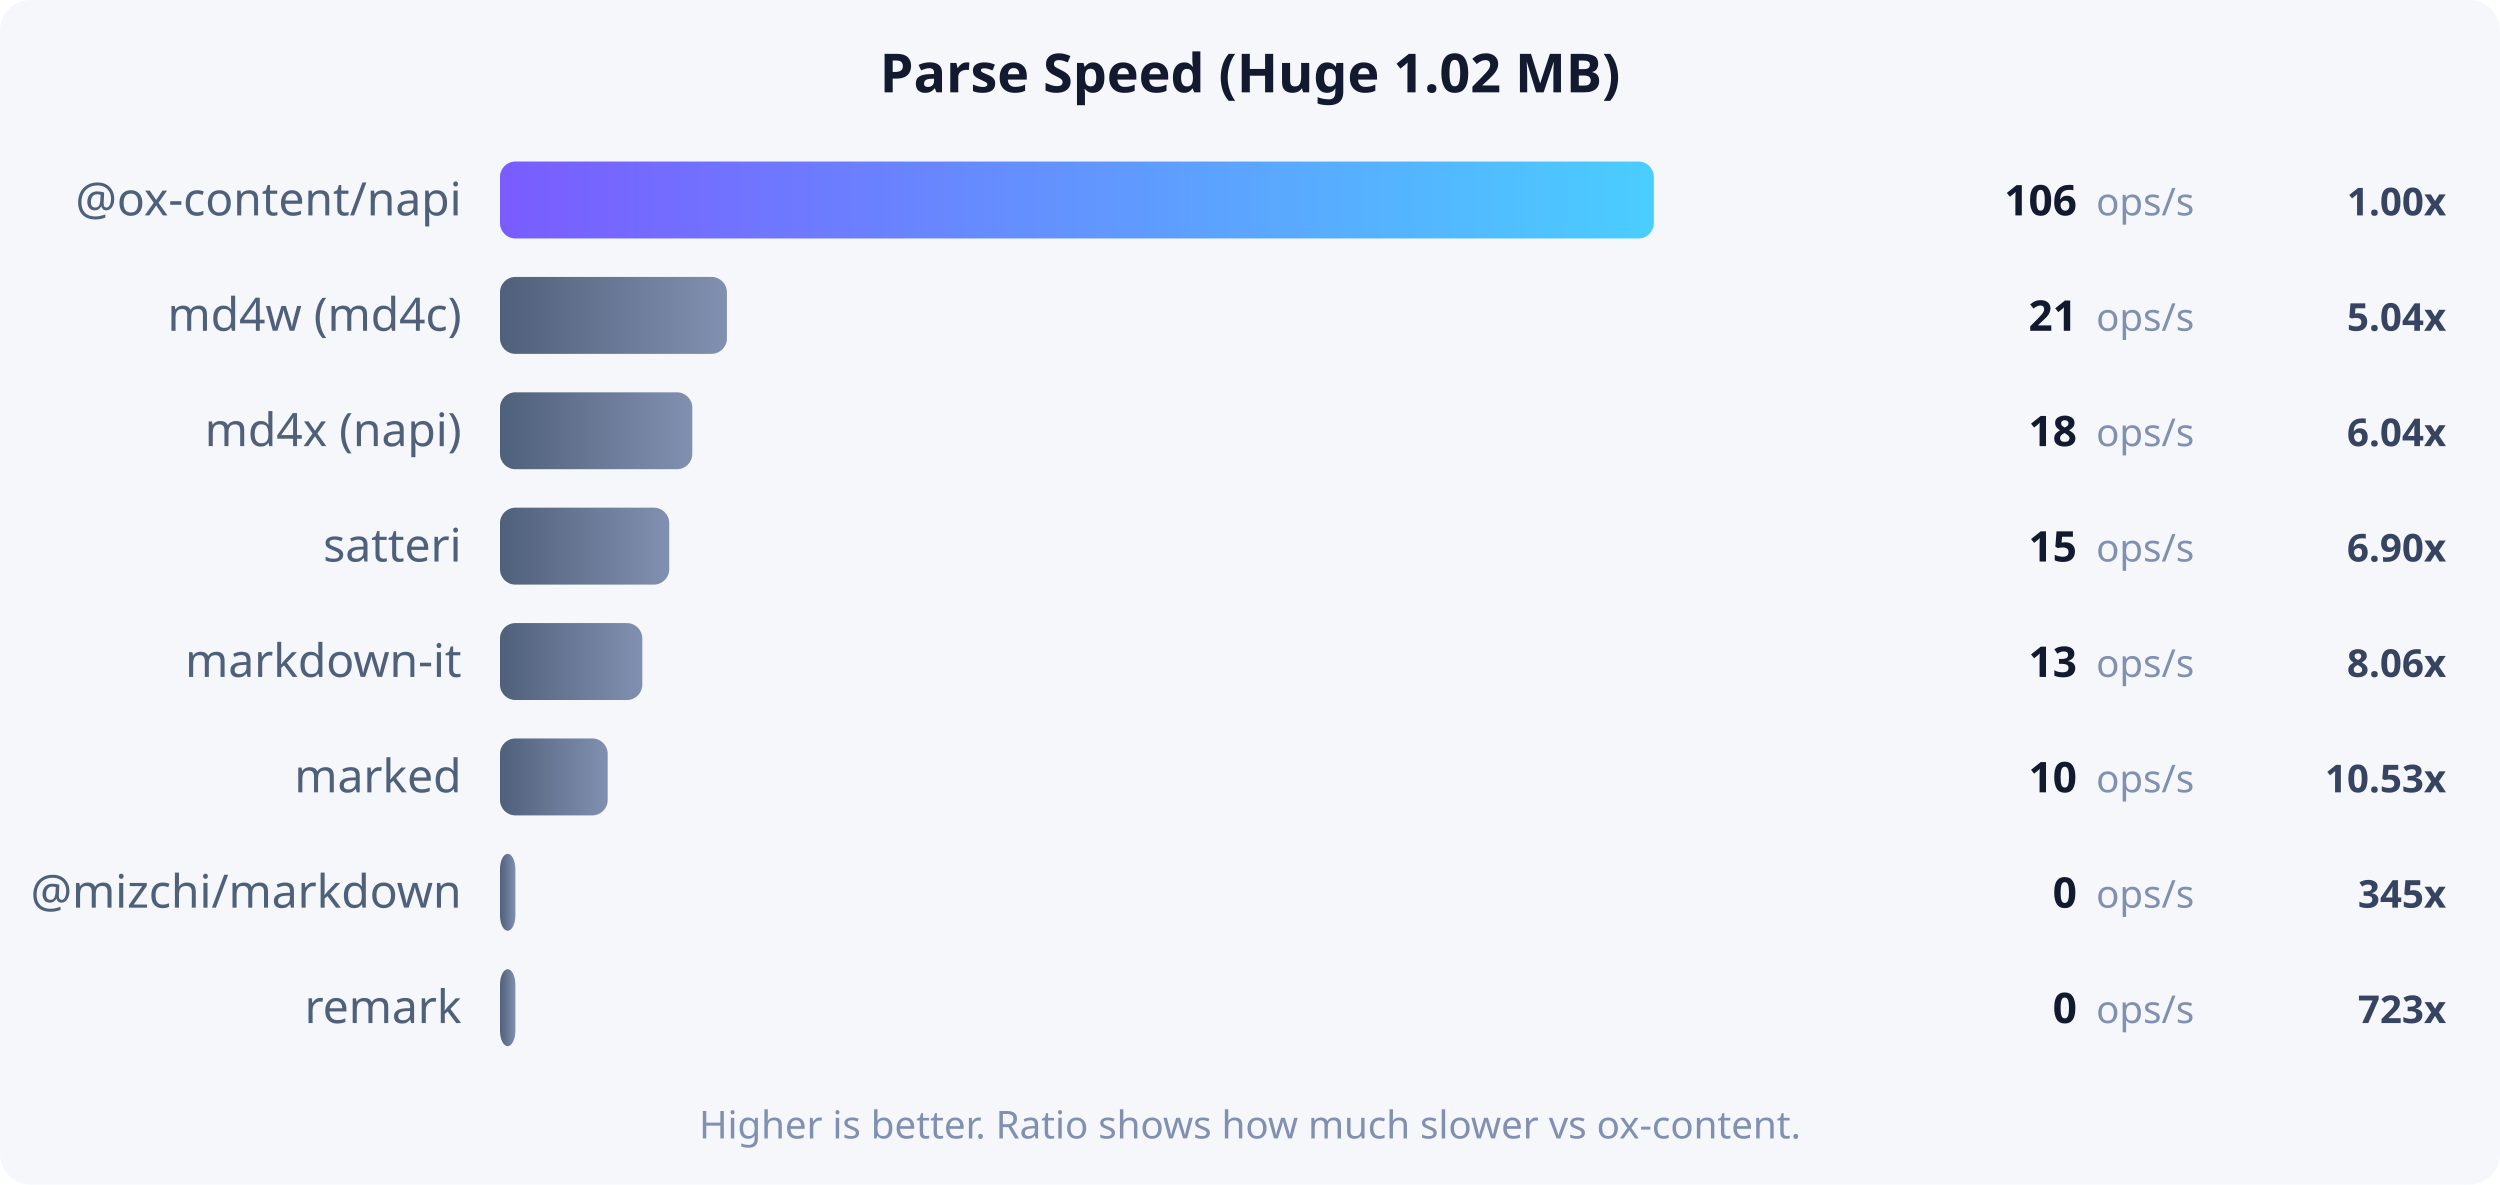
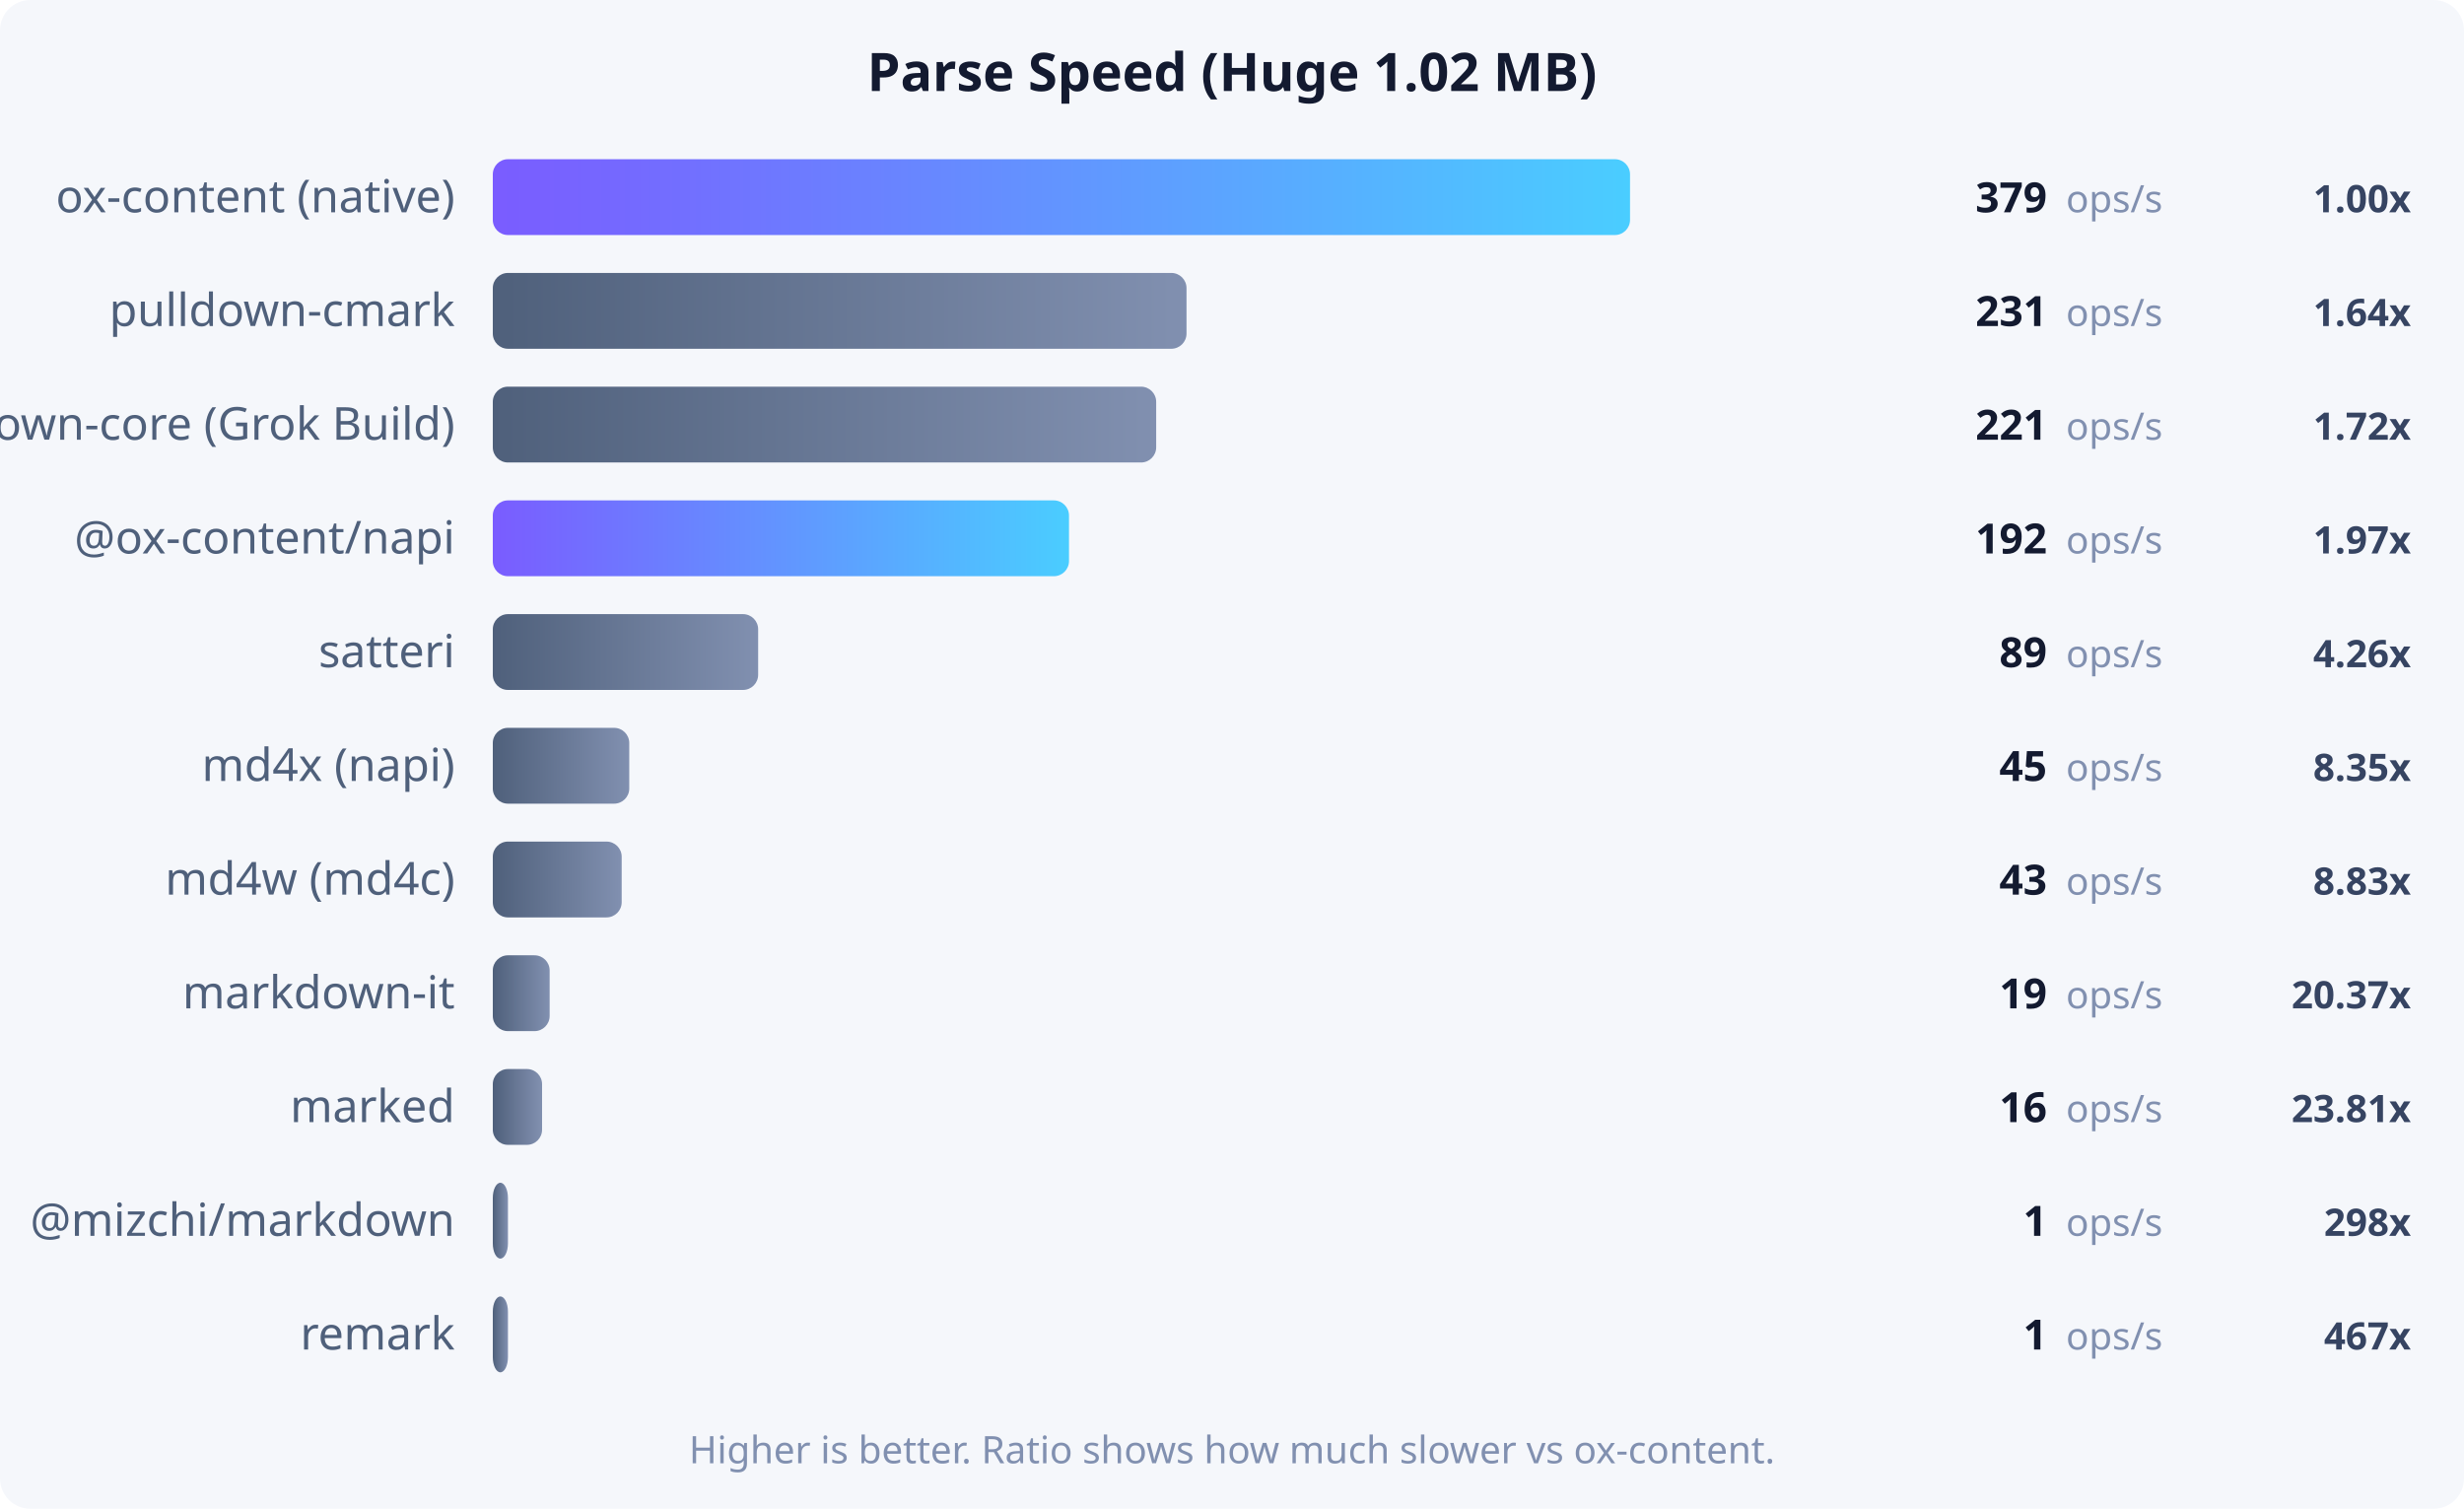
- <svg xmlns="http://www.w3.org/2000/svg" viewBox="0 0 650 308">
+ <svg xmlns="http://www.w3.org/2000/svg" viewBox="0 0 650 398">
  <defs>
    <linearGradient id="oxGrad" x1="0%" y1="0%" x2="100%" y2="0%">
      <stop offset="0%" style="stop-color:#7a5cff" />
      <stop offset="100%" style="stop-color:#4acdff" />
    </linearGradient>
    <linearGradient id="grayGrad" x1="0%" y1="0%" x2="100%" y2="0%">
      <stop offset="0%" style="stop-color:#4f607b" />
      <stop offset="100%" style="stop-color:#8190b0" />
    </linearGradient>
  </defs>
  <style>
    .title { font: bold 14px IBM Plex Sans, system-ui, sans-serif; fill: #131a30; }
    .label { font: 12px IBM Plex Sans, system-ui, sans-serif; fill: #4f607b; }
    .value { font: bold 11px IBM Plex Sans, system-ui, sans-serif; fill: #131a30; }
    .unit { font: 10px IBM Plex Sans, system-ui, sans-serif; fill: #8190b0; }
    .ratio { font: bold 10px IBM Plex Sans, system-ui, sans-serif; fill: #364462; }
  </style>
-   <rect width="650" height="308" fill="#f5f7fb" rx="8" />
+   <rect width="650" height="398" fill="#f5f7fb" rx="8" />
  <text x="325" y="24" text-anchor="middle" class="title">Parse Speed (Huge 1.02 MB)</text>
-   <text x="120" y="56" text-anchor="end" class="label">@ox-content/napi</text>
+   <text x="120" y="56" text-anchor="end" class="label">ox-content (native)</text>
  <rect x="130" y="42" width="300" height="20" rx="4" fill="url(#oxGrad)" />
-   <text x="540" y="56" text-anchor="end" class="value">106</text>
+   <text x="540" y="56" text-anchor="end" class="value">379</text>
  <text x="545" y="56" class="unit">ops/s</text>
  <text x="636" y="56" text-anchor="end" class="ratio">1.00x</text>
-   <text x="120" y="86" text-anchor="end" class="label">md4w (md4c)</text>
-   <rect x="130" y="72" width="59" height="20" rx="4" fill="url(#grayGrad)" />
-   <text x="540" y="86" text-anchor="end" class="value">21</text>
+   <text x="120" y="86" text-anchor="end" class="label">pulldown-cmark</text>
+   <rect x="130" y="72" width="183" height="20" rx="4" fill="url(#grayGrad)" />
+   <text x="540" y="86" text-anchor="end" class="value">231</text>
  <text x="545" y="86" class="unit">ops/s</text>
-   <text x="636" y="86" text-anchor="end" class="ratio">5.04x</text>
-   <text x="120" y="116" text-anchor="end" class="label">md4x (napi)</text>
-   <rect x="130" y="102" width="50" height="20" rx="4" fill="url(#grayGrad)" />
-   <text x="540" y="116" text-anchor="end" class="value">18</text>
+   <text x="636" y="86" text-anchor="end" class="ratio">1.64x</text>
+   <text x="120" y="116" text-anchor="end" class="label">xai-grok-markdown-core (Grok Build)</text>
+   <rect x="130" y="102" width="175" height="20" rx="4" fill="url(#grayGrad)" />
+   <text x="540" y="116" text-anchor="end" class="value">221</text>
  <text x="545" y="116" class="unit">ops/s</text>
-   <text x="636" y="116" text-anchor="end" class="ratio">6.04x</text>
-   <text x="120" y="146" text-anchor="end" class="label">satteri</text>
-   <rect x="130" y="132" width="44" height="20" rx="4" fill="url(#grayGrad)" />
-   <text x="540" y="146" text-anchor="end" class="value">15</text>
+   <text x="636" y="116" text-anchor="end" class="ratio">1.72x</text>
+   <text x="120" y="146" text-anchor="end" class="label">@ox-content/napi</text>
+   <rect x="130" y="132" width="152" height="20" rx="4" fill="url(#oxGrad)" />
+   <text x="540" y="146" text-anchor="end" class="value">192</text>
  <text x="545" y="146" class="unit">ops/s</text>
-   <text x="636" y="146" text-anchor="end" class="ratio">6.90x</text>
-   <text x="120" y="176" text-anchor="end" class="label">markdown-it</text>
-   <rect x="130" y="162" width="37" height="20" rx="4" fill="url(#grayGrad)" />
-   <text x="540" y="176" text-anchor="end" class="value">13</text>
+   <text x="636" y="146" text-anchor="end" class="ratio">1.97x</text>
+   <text x="120" y="176" text-anchor="end" class="label">satteri</text>
+   <rect x="130" y="162" width="70" height="20" rx="4" fill="url(#grayGrad)" />
+   <text x="540" y="176" text-anchor="end" class="value">89</text>
  <text x="545" y="176" class="unit">ops/s</text>
-   <text x="636" y="176" text-anchor="end" class="ratio">8.06x</text>
-   <text x="120" y="206" text-anchor="end" class="label">marked</text>
-   <rect x="130" y="192" width="28" height="20" rx="4" fill="url(#grayGrad)" />
-   <text x="540" y="206" text-anchor="end" class="value">10</text>
+   <text x="636" y="176" text-anchor="end" class="ratio">4.26x</text>
+   <text x="120" y="206" text-anchor="end" class="label">md4x (napi)</text>
+   <rect x="130" y="192" width="36" height="20" rx="4" fill="url(#grayGrad)" />
+   <text x="540" y="206" text-anchor="end" class="value">45</text>
  <text x="545" y="206" class="unit">ops/s</text>
-   <text x="636" y="206" text-anchor="end" class="ratio">10.53x</text>
-   <text x="120" y="236" text-anchor="end" class="label">@mizchi/markdown</text>
-   <rect x="130" y="222" width="4" height="20" rx="4" fill="url(#grayGrad)" />
-   <text x="540" y="236" text-anchor="end" class="value">0</text>
+   <text x="636" y="206" text-anchor="end" class="ratio">8.35x</text>
+   <text x="120" y="236" text-anchor="end" class="label">md4w (md4c)</text>
+   <rect x="130" y="222" width="34" height="20" rx="4" fill="url(#grayGrad)" />
+   <text x="540" y="236" text-anchor="end" class="value">43</text>
  <text x="545" y="236" class="unit">ops/s</text>
-   <text x="636" y="236" text-anchor="end" class="ratio">345x</text>
-   <text x="120" y="266" text-anchor="end" class="label">remark</text>
-   <rect x="130" y="252" width="4" height="20" rx="4" fill="url(#grayGrad)" />
-   <text x="540" y="266" text-anchor="end" class="value">0</text>
+   <text x="636" y="236" text-anchor="end" class="ratio">8.83x</text>
+   <text x="120" y="266" text-anchor="end" class="label">markdown-it</text>
+   <rect x="130" y="252" width="15" height="20" rx="4" fill="url(#grayGrad)" />
+   <text x="540" y="266" text-anchor="end" class="value">19</text>
  <text x="545" y="266" class="unit">ops/s</text>
-   <text x="636" y="266" text-anchor="end" class="ratio">723x</text>
-   <text x="325" y="296" text-anchor="middle" class="unit">Higher is better. Ratio shows how much slower vs ox-content.</text>
+   <text x="636" y="266" text-anchor="end" class="ratio">20.37x</text>
+   <text x="120" y="296" text-anchor="end" class="label">marked</text>
+   <rect x="130" y="282" width="13" height="20" rx="4" fill="url(#grayGrad)" />
+   <text x="540" y="296" text-anchor="end" class="value">16</text>
+   <text x="545" y="296" class="unit">ops/s</text>
+   <text x="636" y="296" text-anchor="end" class="ratio">23.81x</text>
+   <text x="120" y="326" text-anchor="end" class="label">@mizchi/markdown</text>
+   <rect x="130" y="312" width="4" height="20" rx="4" fill="url(#grayGrad)" />
+   <text x="540" y="326" text-anchor="end" class="value">1</text>
+   <text x="545" y="326" class="unit">ops/s</text>
+   <text x="636" y="326" text-anchor="end" class="ratio">298x</text>
+   <text x="120" y="356" text-anchor="end" class="label">remark</text>
+   <rect x="130" y="342" width="4" height="20" rx="4" fill="url(#grayGrad)" />
+   <text x="540" y="356" text-anchor="end" class="value">1</text>
+   <text x="545" y="356" class="unit">ops/s</text>
+   <text x="636" y="356" text-anchor="end" class="ratio">467x</text>
+   <text x="325" y="386" text-anchor="middle" class="unit">Higher is better. Ratio shows how much slower vs ox-content.</text>
</svg>
